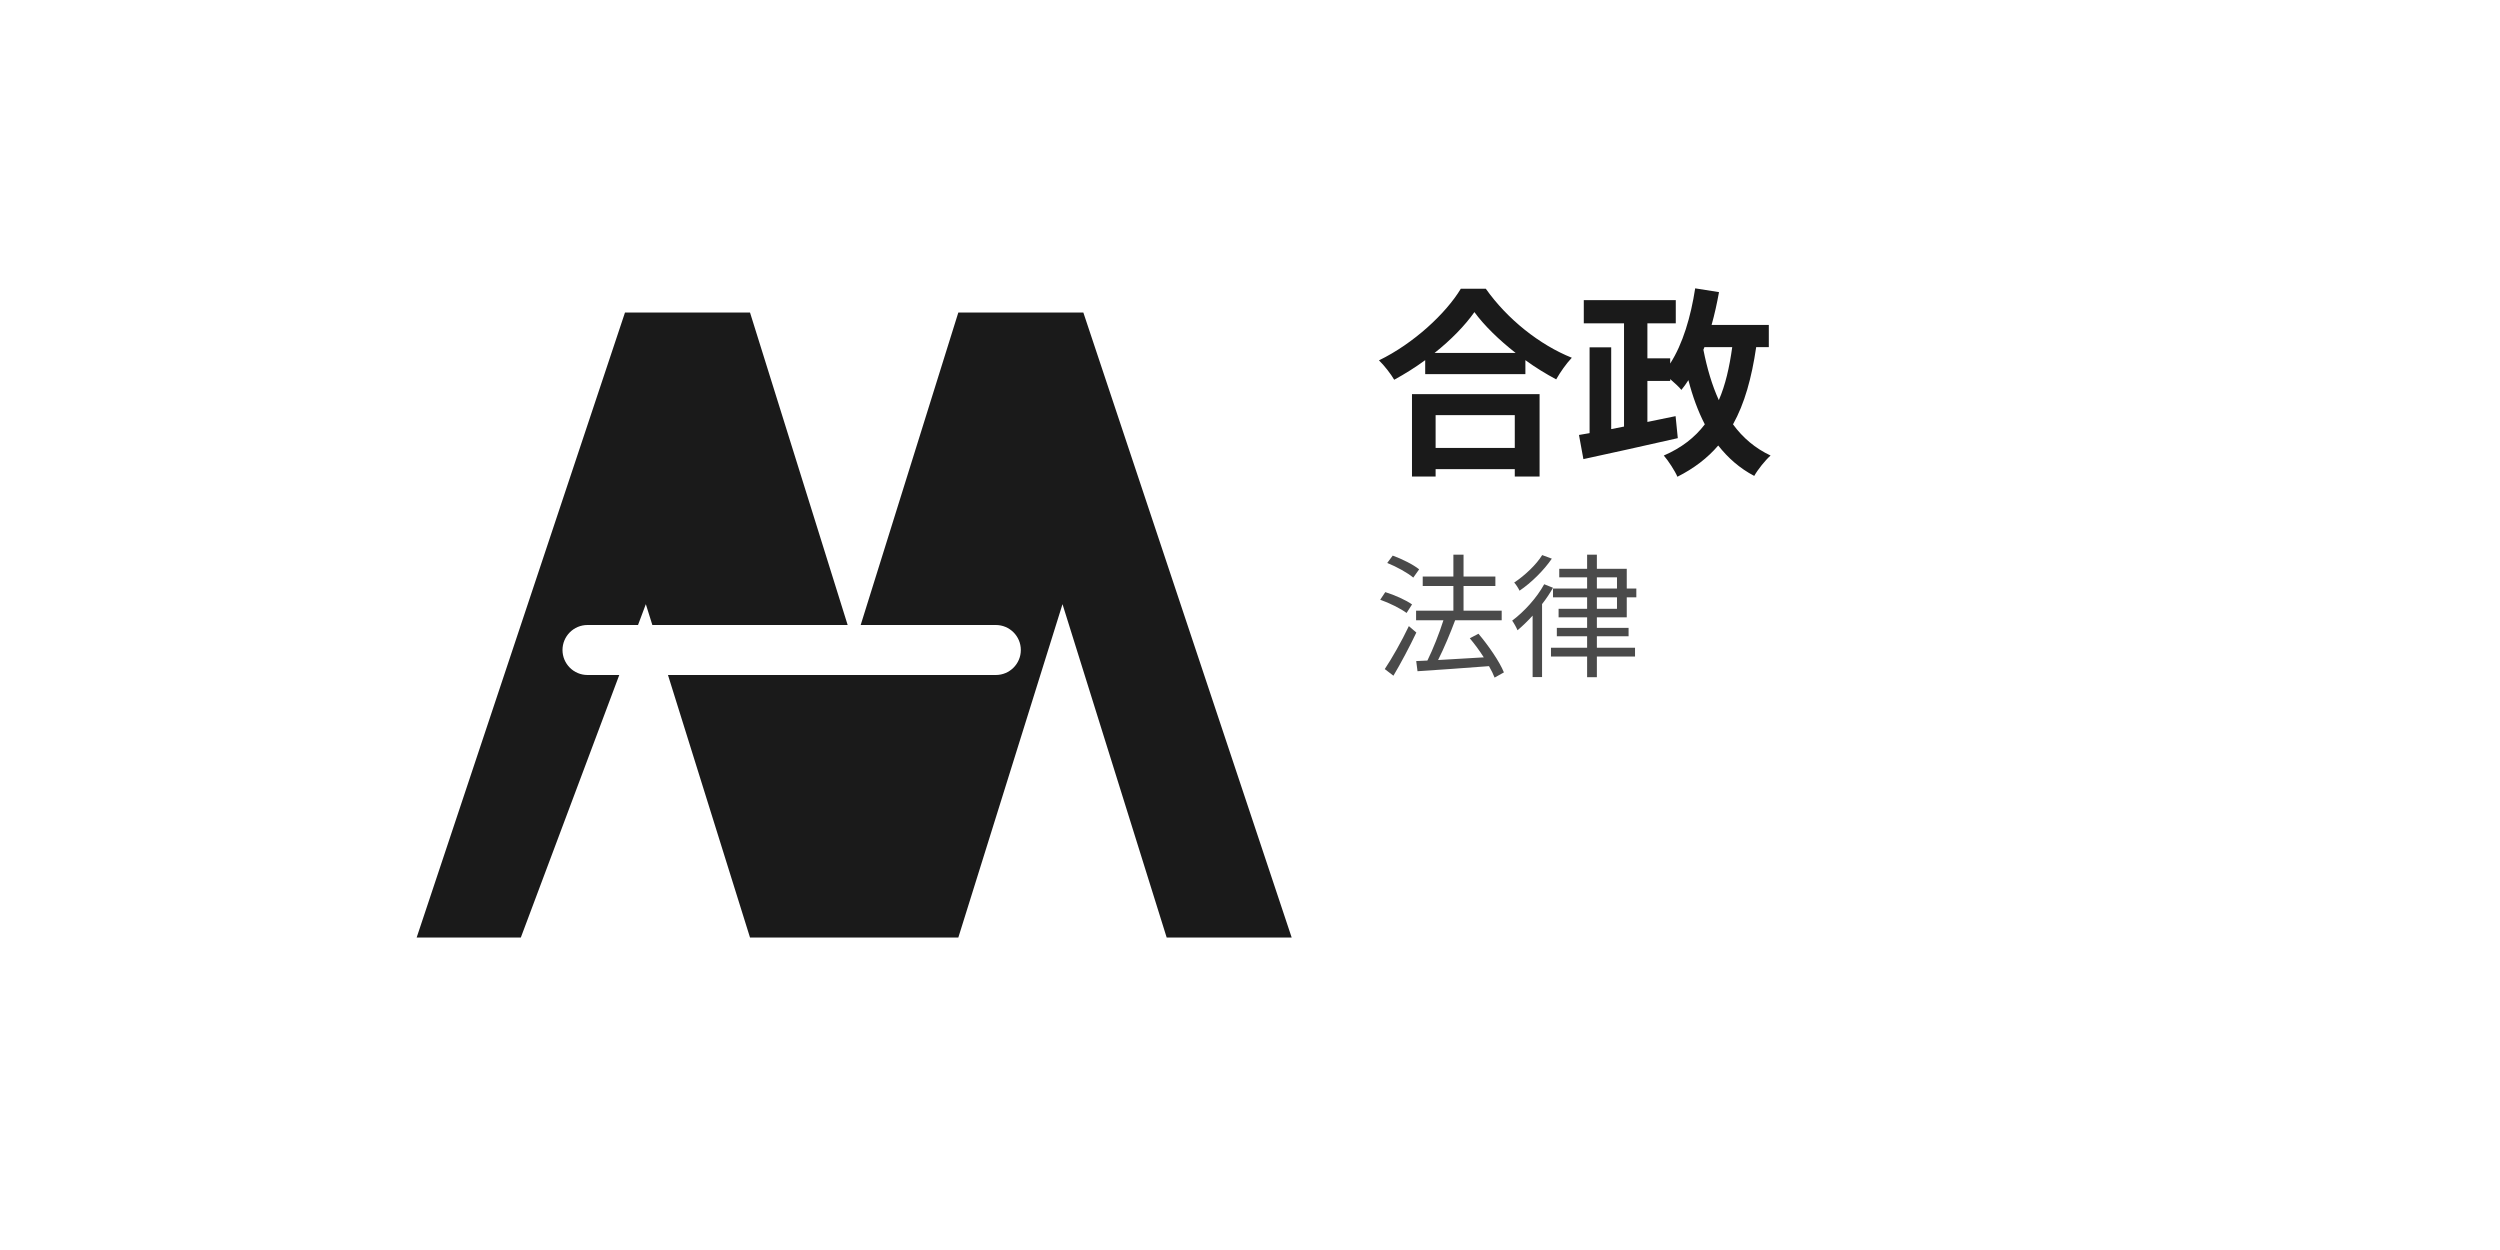
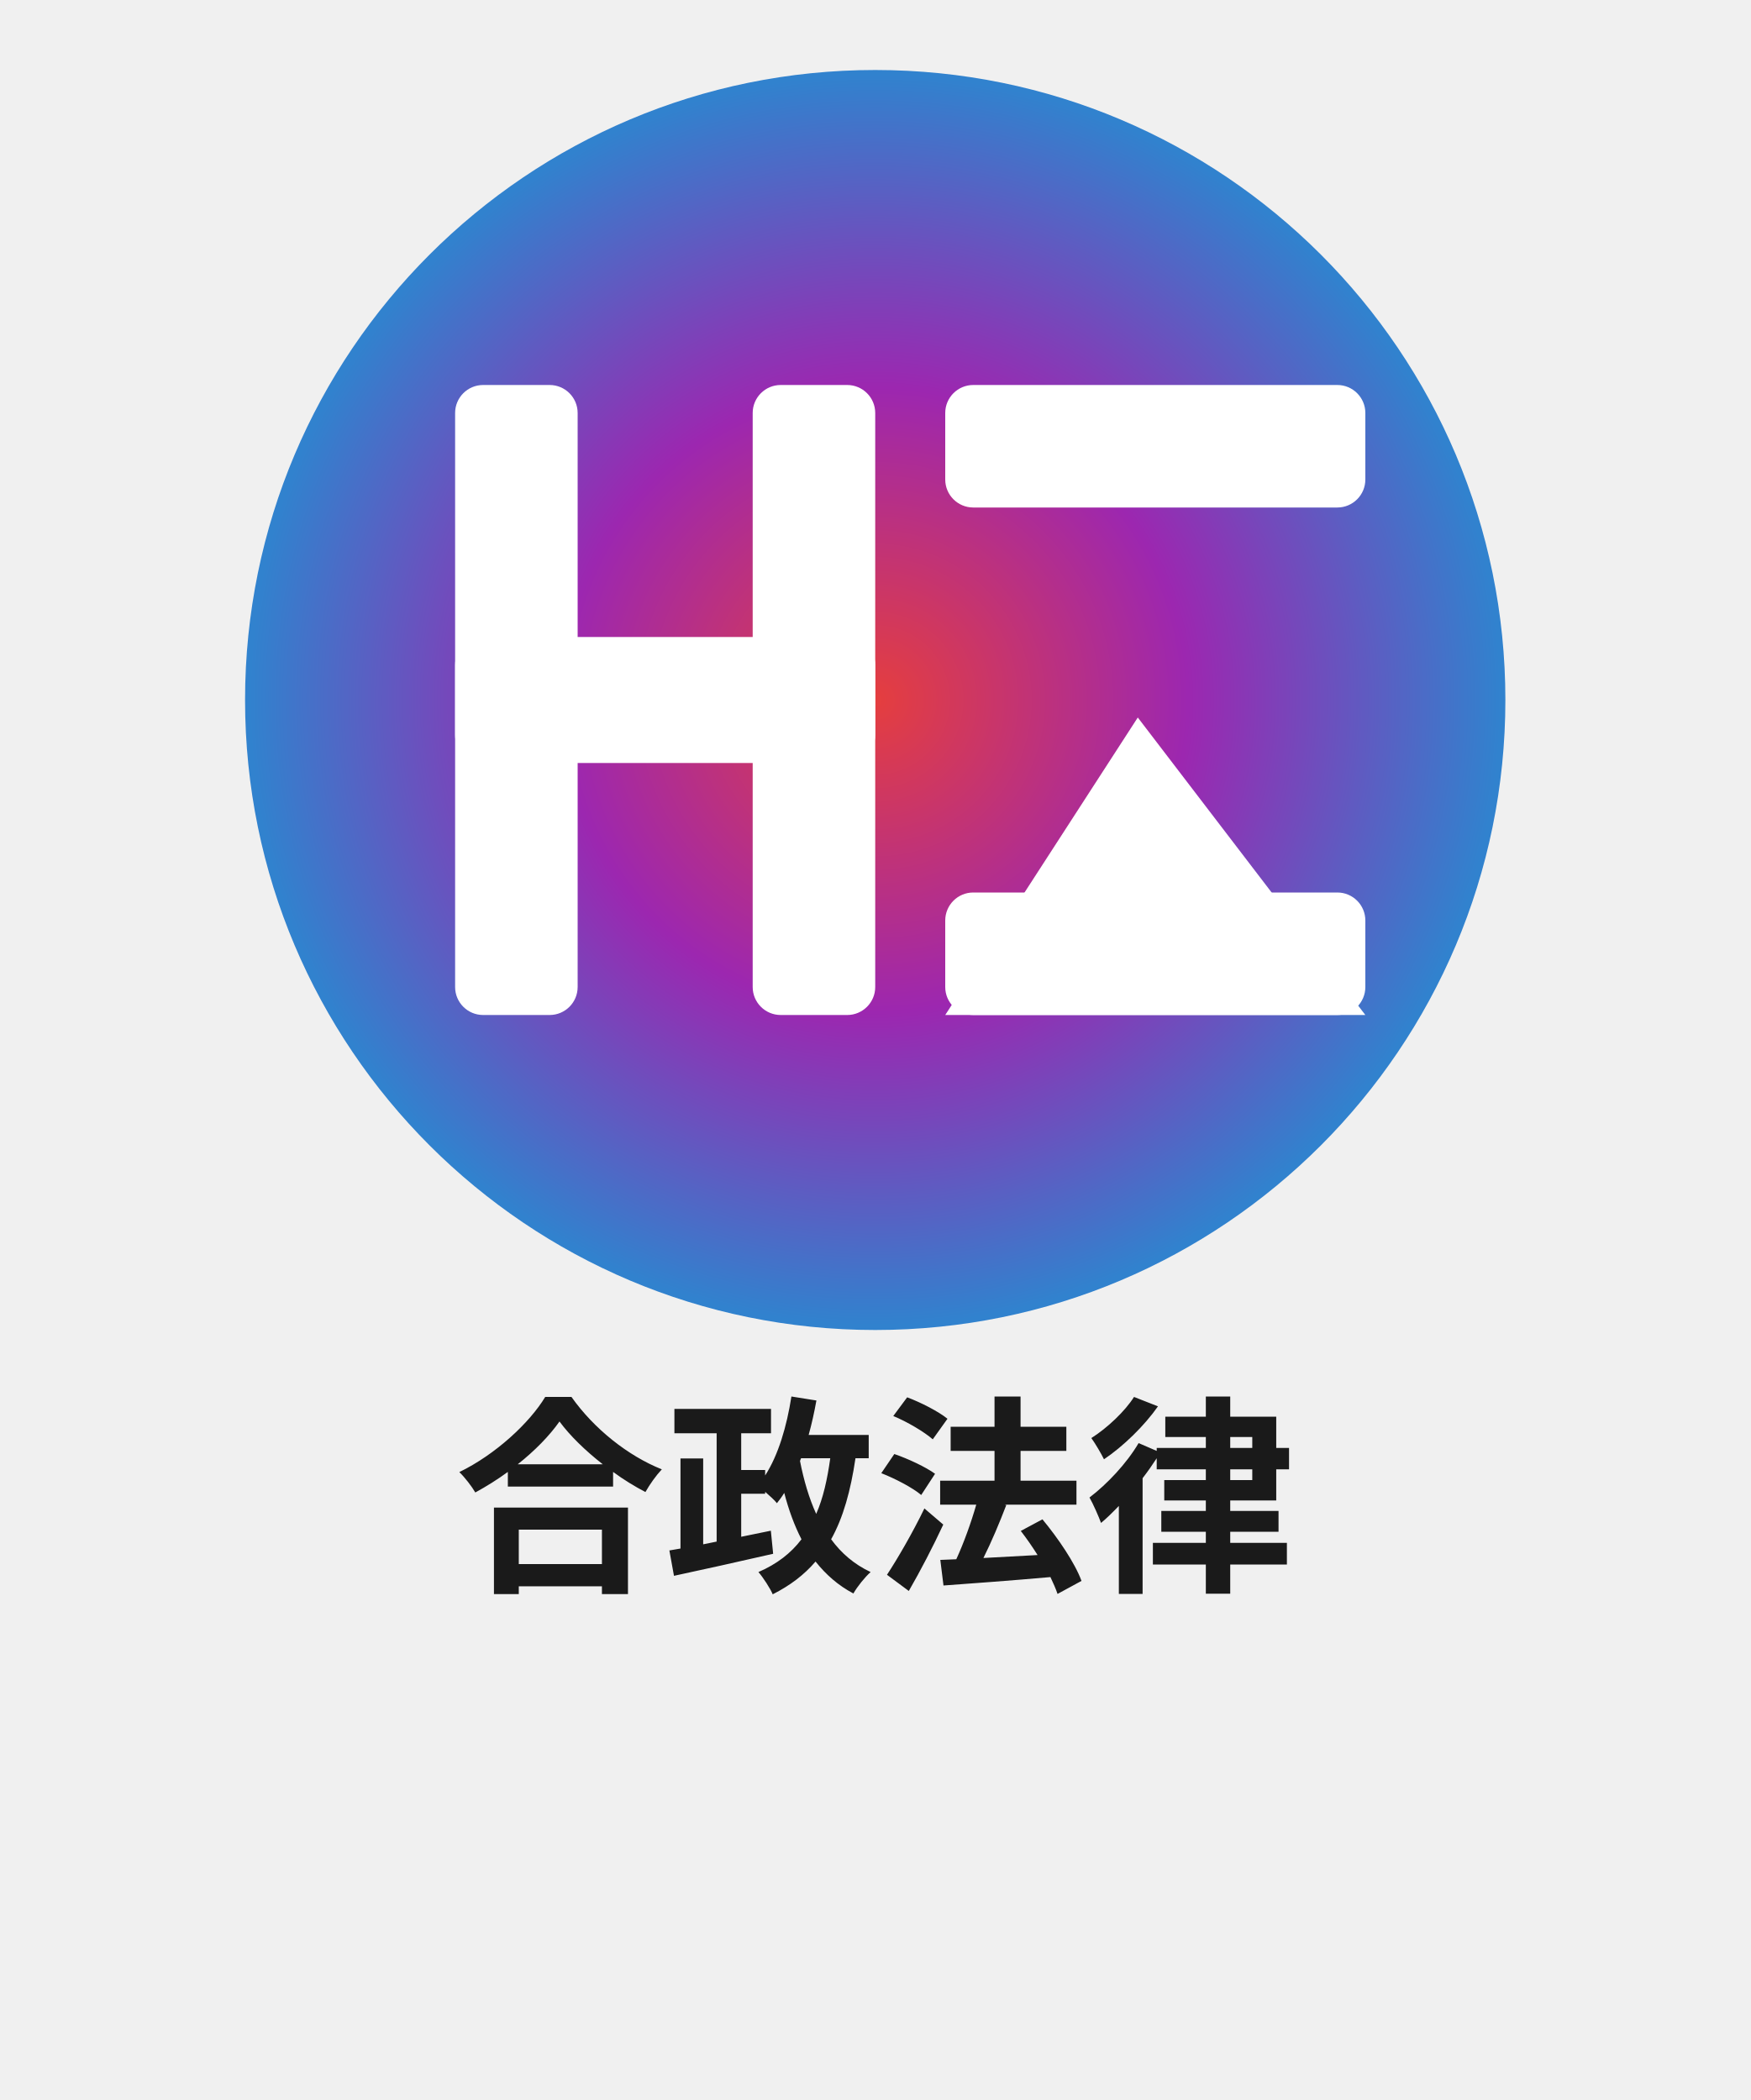
- <svg xmlns="http://www.w3.org/2000/svg" width="600" height="300" viewBox="0 0 600 300">
-   <rect width="600" height="300" fill="#ffffff" />
-   <g transform="translate(100, 75)">
-     <path d="M 0 150 L 50 0 L 80 0 L 105 80 L 130 0 L 160 0 L 210 150 L 180 150 L 155 70 L 130 150 L 80 150 L 55 70 L 25 150 Z" fill="#1a1a1a" stroke="none" />
-     <rect x="35" y="75" width="110" height="12" fill="#ffffff" rx="6" />
+ <svg xmlns="http://www.w3.org/2000/svg" width="500" height="600" viewBox="0 0 500 600">
+   <defs>
+     <radialGradient id="bgGradient" cx="0.5" cy="0.5" r="0.5">
+       <stop offset="0%" stop-color="#E53E3E" />
+       <stop offset="50%" stop-color="#9C27B0" />
+       <stop offset="100%" stop-color="#3182CE" />
+     </radialGradient>
+   </defs>
+   <circle cx="250" cy="200" r="180" fill="url(#bgGradient)" />
+   <g transform="translate(130, 110)" fill="#ffffff">
+     <rect x="0" y="0" width="35" height="180" rx="8" />
+     <rect x="85" y="0" width="35" height="180" rx="8" />
+     <rect x="0" y="72" width="120" height="36" rx="8" />
+     <rect x="140" y="0" width="120" height="35" rx="8" />
+     <polygon points="140 180 260 180 195 95" />
+     <rect x="140" y="145" width="120" height="35" rx="8" />
  </g>
-   <g transform="translate(330, 110)">
-     <text x="0" y="0" font-family="PingFang SC, Microsoft YaHei, sans-serif" font-size="48" font-weight="bold" fill="#1a1a1a">合政</text>
-     <text x="0" y="50" font-family="PingFang SC, Microsoft YaHei, sans-serif" font-size="32" fill="#4a4a4a">法律</text>
+   <g transform="translate(250, 450)" text-anchor="middle">
+     <text x="0" y="0" font-family="PingFang SC, Microsoft YaHei, sans-serif" font-size="60" font-weight="bold" fill="#1a1a1a">合政法律</text>
  </g>
</svg>
